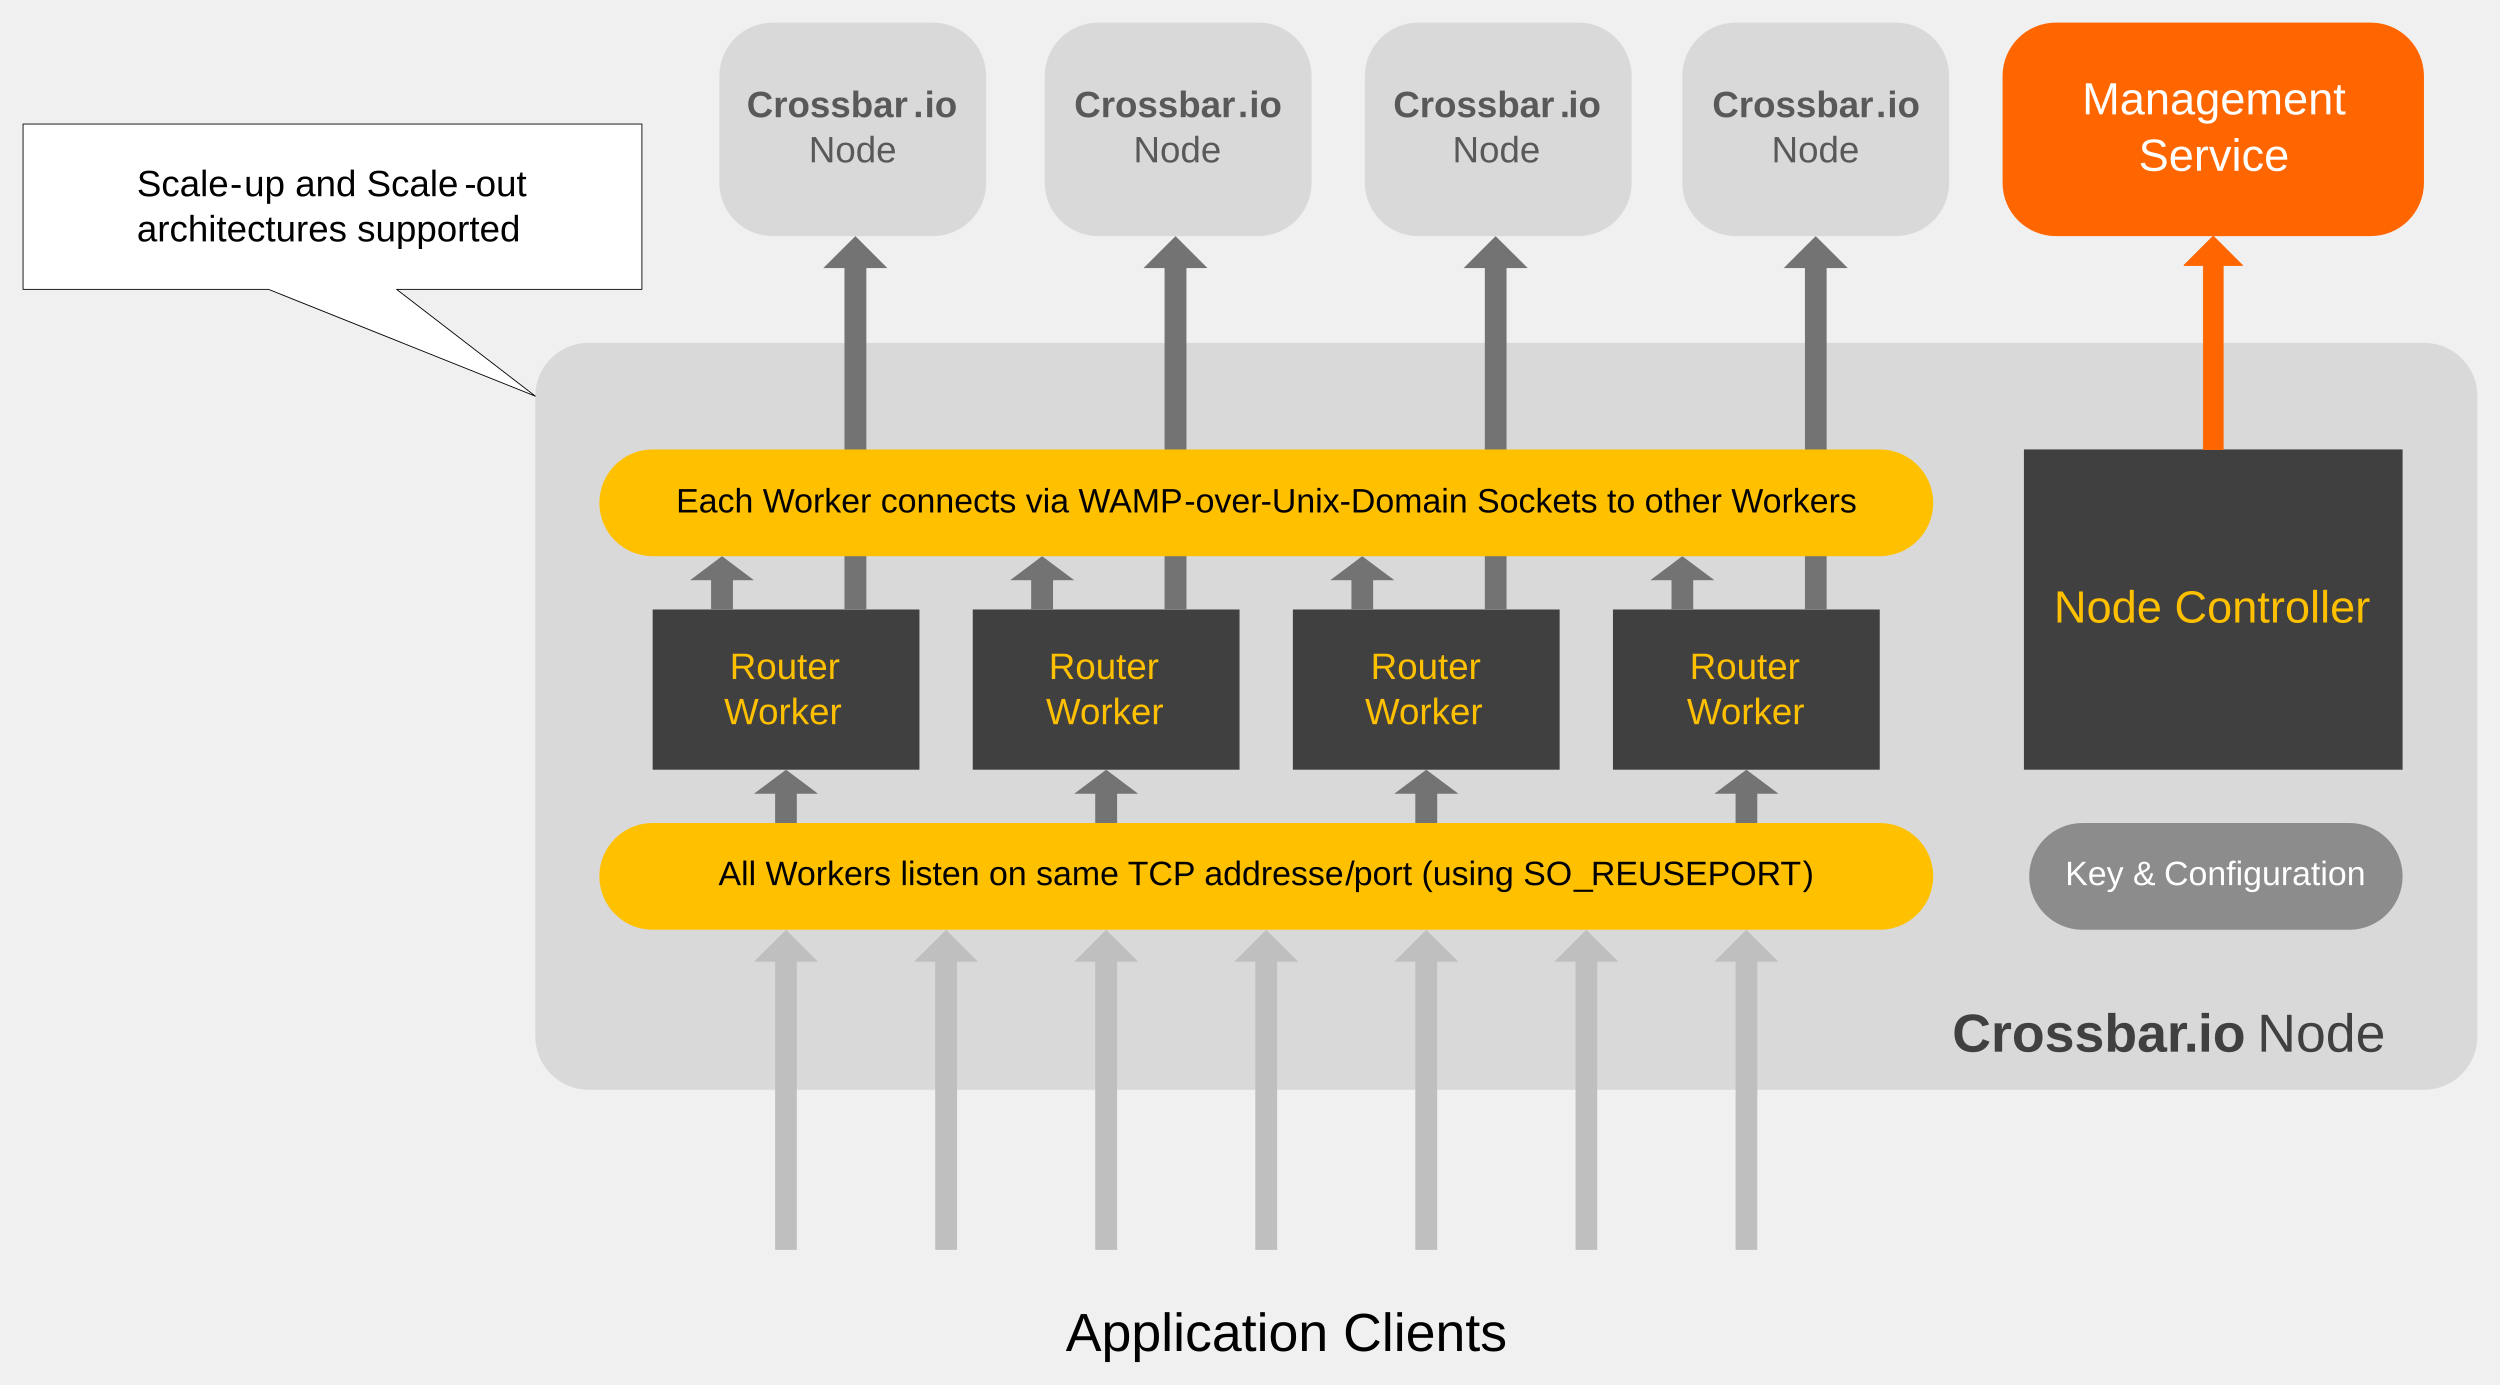
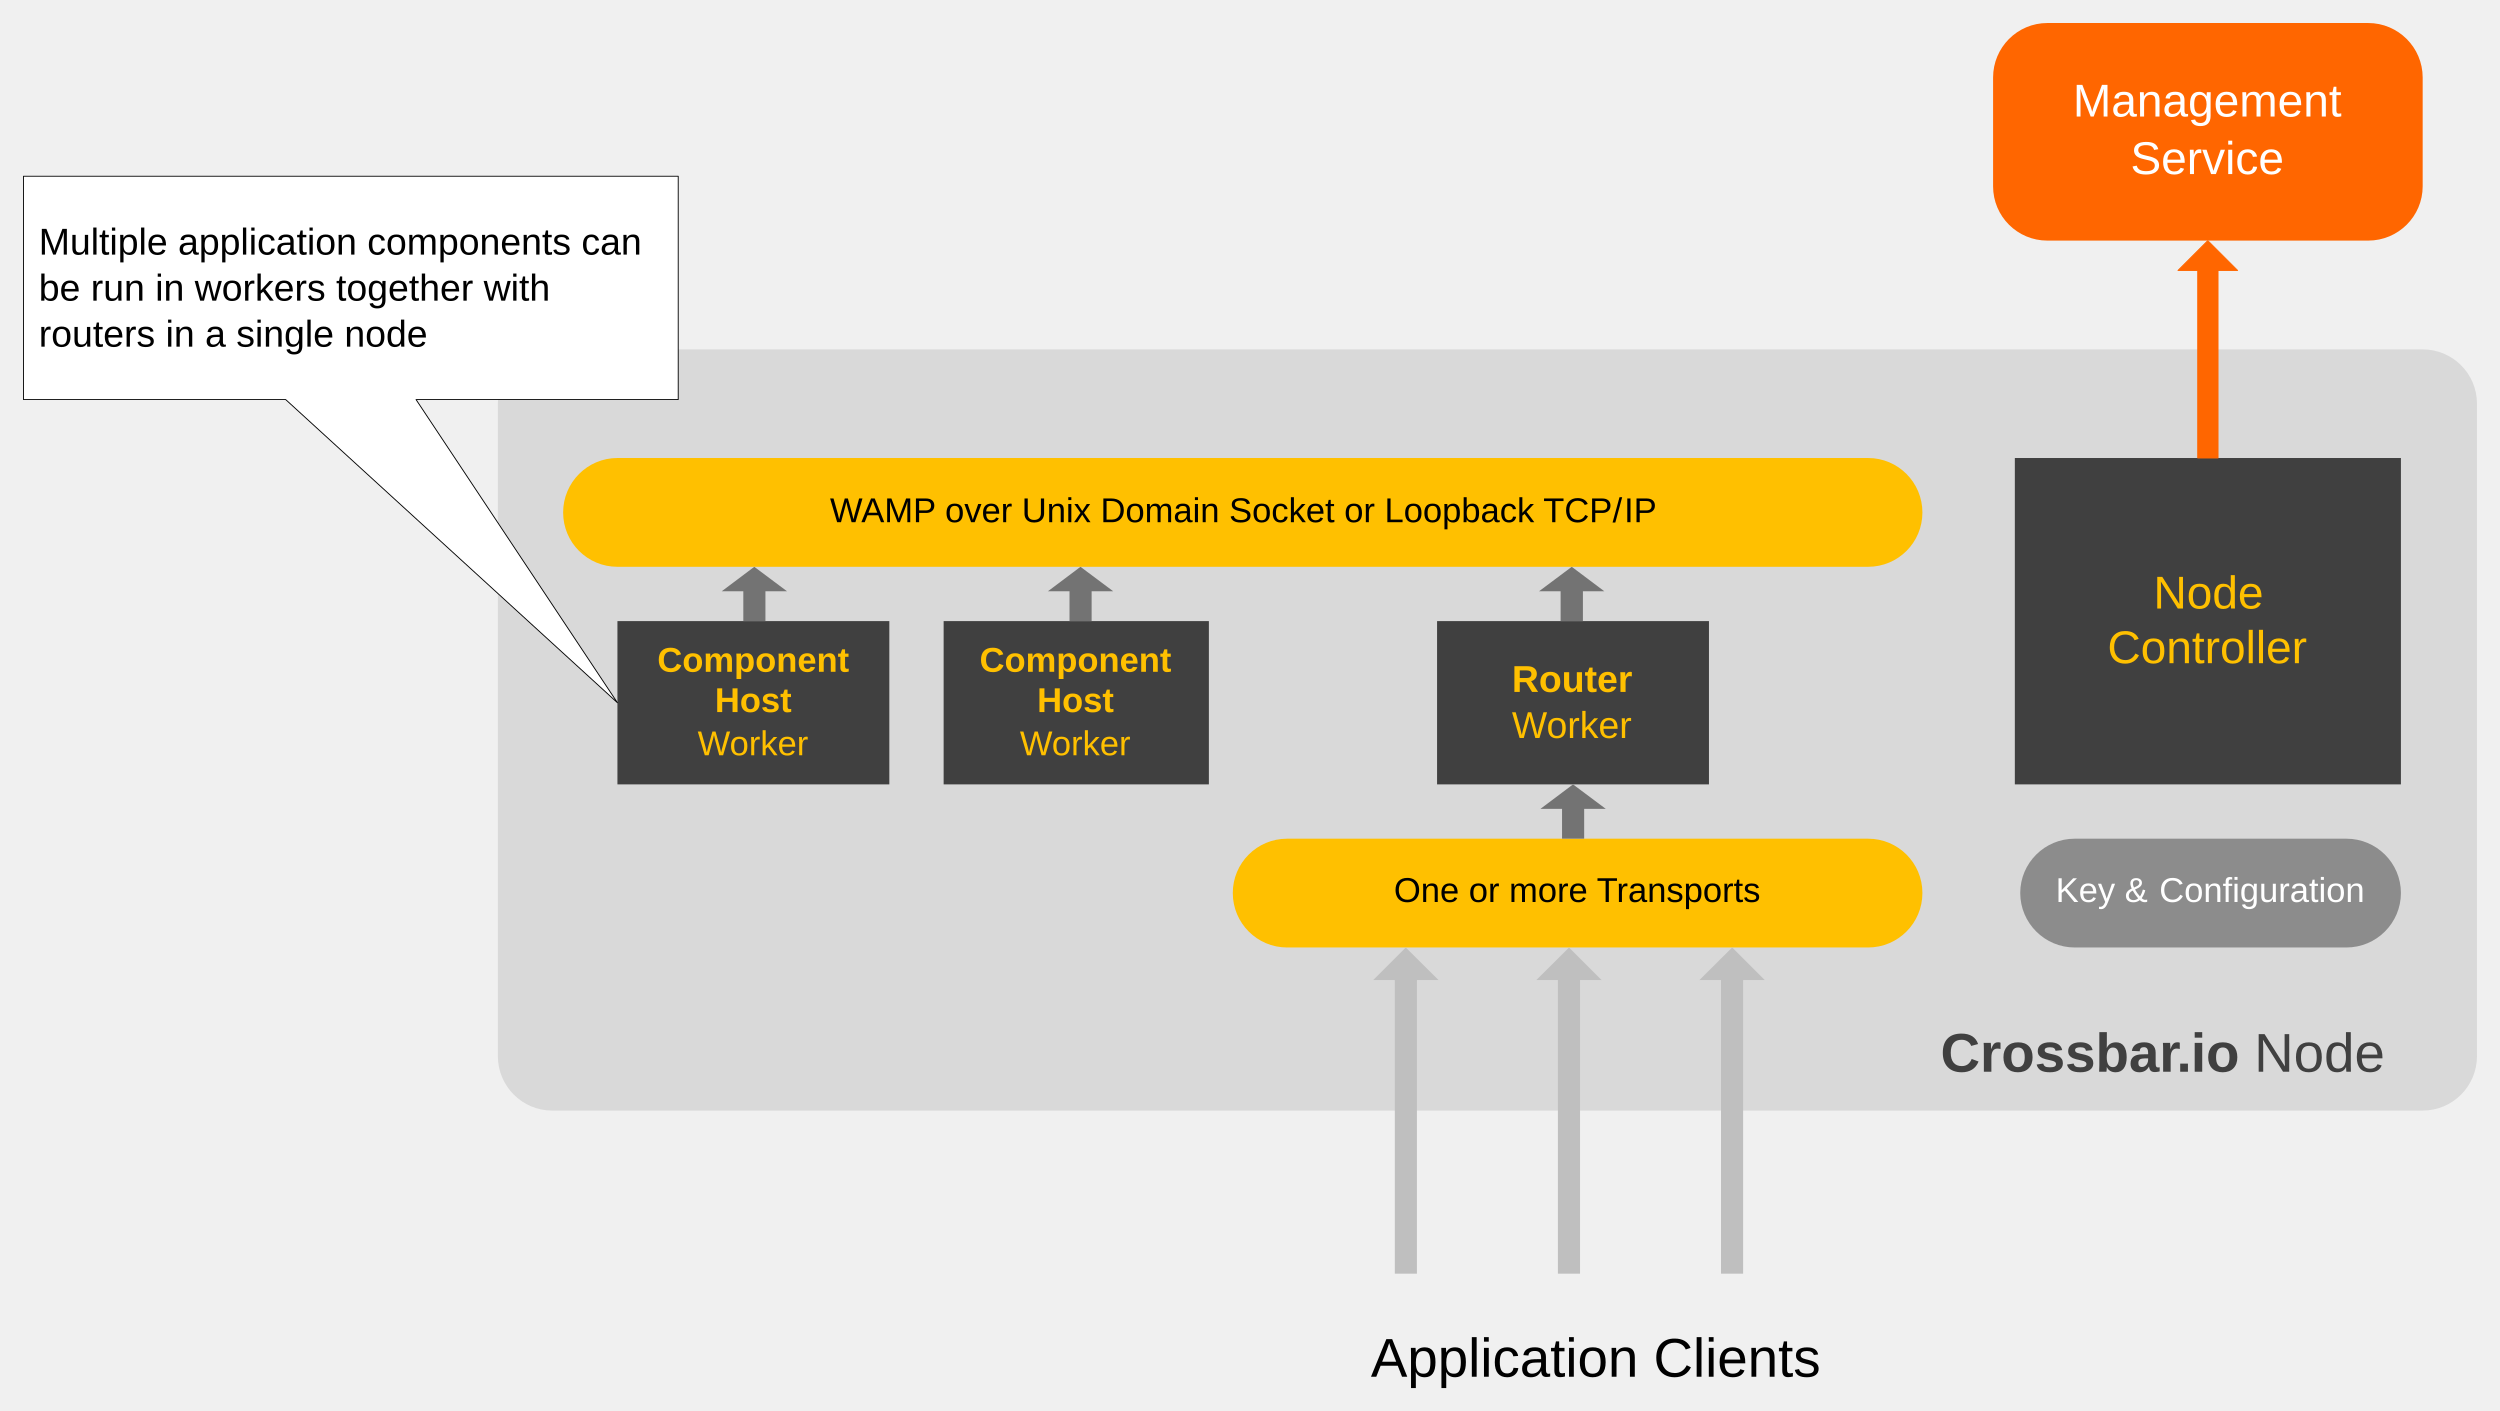
- <svg xmlns="http://www.w3.org/2000/svg" width="1106.846" height="612.845" id="svg3065" version="1.1">
+ <svg xmlns="http://www.w3.org/2000/svg" width="1086.141" height="612.845" id="svg3065" version="1.1">
  <defs id="defs3067" />
-   <g id="layer1" transform="translate(196.2073,-199.5051)">
-     <g id="g3279" transform="translate(-188.1111,207.6301)">
-       <path id="path3281" d="m 1065.078,474.375 c 13.047,0 23.672,-10.625 23.672,-23.672 l 0,0 0,-283.438 c 0,-13.047 -10.625,-23.594 -23.672,-23.594 l 0,0 -812.578,0 c -13.047,0 -23.594,10.547 -23.594,23.594 l 0,0 0,283.438 c 0,13.047 10.547,23.672 23.594,23.672 l 0,0 812.578,0 z" style="fill:#d9d9d9;fill-opacity:1;fill-rule:evenodd;stroke:none" />
-       <path id="path3283" d="m 339.922,332.656 -14.219,10.625 9.375,0 0,12.969 9.609,0 0,-12.969 9.375,0 -14.141,-10.625 z" style="fill:#737373;fill-opacity:1;fill-rule:evenodd;stroke:none" />
-       <path id="path3285" d="m 280.859,261.719 0,70.938 118.125,0 0,-70.938 -118.125,0 z" style="fill:#404040;fill-opacity:1;fill-rule:evenodd;stroke:none" />
-       <text id="text3287" style="font-size:16.25px;font-style:normal;font-weight:normal;text-align:start;text-anchor:start;fill:#ffc000;font-family:Arial" y="292.5" x="315" xml:space="preserve">Router</text>
-       <text id="text3289" style="font-size:16.25px;font-style:normal;font-weight:normal;text-align:start;text-anchor:start;fill:#ffc000;font-family:Arial" y="312.5" x="312.5" xml:space="preserve">Worker</text>
-       <path id="path3291" d="m 1032.031,403.516 c 13.047,0 23.594,-10.625 23.594,-23.672 l 0,0 0,0 c 0,-13.047 -10.547,-23.594 -23.594,-23.594 l 0,0 -118.125,0 c -13.047,0 -23.594,10.547 -23.594,23.594 l 0,0 c 0,13.047 10.547,23.672 23.594,23.672 l 0,0 118.125,0 z" style="fill:#8c8c8c;fill-opacity:1;fill-rule:evenodd;stroke:none" />
-       <text id="text3293" style="font-size:15px;font-style:normal;font-weight:normal;text-align:start;text-anchor:start;fill:#ffffff;font-family:Arial" y="383.75" x="906.25" xml:space="preserve">Key </text>
-       <text id="text3295" style="font-size:15px;font-style:normal;font-weight:normal;text-align:start;text-anchor:start;fill:#ffffff;font-family:Arial" y="383.75" x="936.25" xml:space="preserve">&amp; </text>
-       <text id="text3297" style="font-size:15px;font-style:normal;font-weight:normal;text-align:start;text-anchor:start;fill:#ffffff;font-family:Arial" y="383.75" x="950" xml:space="preserve">Configuration</text>
-       <path id="path3299" d="m 422.578,261.719 0,70.938 118.125,0 0,-70.938 -118.125,0 z" style="fill:#404040;fill-opacity:1;fill-rule:evenodd;stroke:none" />
-       <text id="text3301" style="font-size:16.25px;font-style:normal;font-weight:normal;text-align:start;text-anchor:start;fill:#ffc000;font-family:Arial" y="292.5" x="456.25" xml:space="preserve">Router</text>
-       <text id="text3303" style="font-size:16.25px;font-style:normal;font-weight:normal;text-align:start;text-anchor:start;fill:#ffc000;font-family:Arial" y="312.5" x="455" xml:space="preserve">Worker</text>
-       <path id="path3305" d="m 564.297,261.719 0,70.938 118.125,0 0,-70.938 -118.125,0 z" style="fill:#404040;fill-opacity:1;fill-rule:evenodd;stroke:none" />
-       <text id="text3307" style="font-size:16.25px;font-style:normal;font-weight:normal;text-align:start;text-anchor:start;fill:#ffc000;font-family:Arial" y="292.5" x="598.75" xml:space="preserve">Router</text>
-       <text id="text3309" style="font-size:16.25px;font-style:normal;font-weight:normal;text-align:start;text-anchor:start;fill:#ffc000;font-family:Arial" y="312.5" x="596.25" xml:space="preserve">Worker</text>
-       <path id="path3311" d="m 706.016,261.719 0,70.938 118.125,0 0,-70.938 -118.125,0 z" style="fill:#404040;fill-opacity:1;fill-rule:evenodd;stroke:none" />
-       <text id="text3313" style="font-size:16.25px;font-style:normal;font-weight:normal;text-align:start;text-anchor:start;fill:#ffc000;font-family:Arial" y="292.5" x="740" xml:space="preserve">Router</text>
-       <text id="text3315" style="font-size:16.25px;font-style:normal;font-weight:normal;text-align:start;text-anchor:start;fill:#ffc000;font-family:Arial" y="312.5" x="738.75" xml:space="preserve">Worker</text>
-       <path id="path3317" d="m 824.141,403.516 c 13.047,0 23.672,-10.625 23.672,-23.672 l 0,0 0,0 c 0,-13.047 -10.625,-23.594 -23.672,-23.594 l 0,0 -543.281,0 c -13.047,0 -23.594,10.547 -23.594,23.594 l 0,0 c 0,13.047 10.547,23.672 23.594,23.672 l 0,0 543.281,0 z" style="fill:#ffc000;fill-opacity:1;fill-rule:evenodd;stroke:none" />
-       <text id="text3319" style="font-size:15px;font-style:normal;font-weight:normal;text-align:start;text-anchor:start;fill:#000000;font-family:Arial" y="383.75" x="310" xml:space="preserve">All Workers listen on same TCP addresse</text>
-       <text id="text3321" style="font-size:15px;font-style:normal;font-weight:normal;text-align:start;text-anchor:start;fill:#000000;font-family:Arial" y="383.75" x="587.5" xml:space="preserve">/</text>
-       <text id="text3323" style="font-size:15px;font-style:normal;font-weight:normal;text-align:start;text-anchor:start;fill:#000000;font-family:Arial" y="383.75" x="591.25" xml:space="preserve">port </text>
-       <text id="text3325" style="font-size:15px;font-style:normal;font-weight:normal;text-align:start;text-anchor:start;fill:#000000;font-family:Arial" y="383.75" x="621.25" xml:space="preserve">(</text>
-       <text id="text3327" style="font-size:15px;font-style:normal;font-weight:normal;text-align:start;text-anchor:start;fill:#000000;font-family:Arial" y="383.75" x="626.25" xml:space="preserve">using SO</text>
-       <text id="text3329" style="font-size:15px;font-style:normal;font-weight:normal;text-align:start;text-anchor:start;fill:#000000;font-family:Arial" y="383.75" x="688.75" xml:space="preserve">_</text>
-       <text id="text3331" style="font-size:15px;font-style:normal;font-weight:normal;text-align:start;text-anchor:start;fill:#000000;font-family:Arial" y="383.75" x="696.25" xml:space="preserve">REUSEPORT</text>
-       <text id="text3333" style="font-size:15px;font-style:normal;font-weight:normal;text-align:start;text-anchor:start;fill:#000000;font-family:Arial" y="383.75" x="790" xml:space="preserve">)</text>
-       <path id="path3335" d="m 887.969,190.859 0,141.797 167.656,0 0,-141.797 -167.656,0 z" style="fill:#404040;fill-opacity:1;fill-rule:evenodd;stroke:none" />
-       <text id="text3337" style="font-size:20px;font-style:normal;font-weight:normal;text-align:start;text-anchor:start;fill:#ffc000;font-family:Arial" y="267.5" x="901.25" xml:space="preserve">Node Controller</text>
-       <path id="path3339" d="m 339.922,403.516 -14.219,14.141 9.375,0 0,127.578 9.609,0 0,-127.578 9.375,0 -14.141,-14.141 z" style="fill:#bfbfbf;fill-opacity:1;fill-rule:evenodd;stroke:none" />
-       <path id="path3341" d="m 410.781,403.516 -14.219,14.141 9.375,0 0,127.578 9.688,0 0,-127.578 9.297,0 -14.141,-14.141 z" style="fill:#bfbfbf;fill-opacity:1;fill-rule:evenodd;stroke:none" />
-       <path id="path3343" d="m 765.078,403.516 -14.141,14.141 9.375,0 0,127.578 9.609,0 0,-127.578 9.375,0 -14.219,-14.141 z" style="fill:#bfbfbf;fill-opacity:1;fill-rule:evenodd;stroke:none" />
-       <path id="path3345" d="m 694.219,403.516 -14.141,14.141 9.375,0 0,127.578 9.609,0 0,-127.578 9.375,0 -14.219,-14.141 z" style="fill:#bfbfbf;fill-opacity:1;fill-rule:evenodd;stroke:none" />
-       <path id="path3347" d="M 481.641,403.516 467.5,417.656 l 9.297,0 0,127.578 9.688,0 0,-127.578 9.297,0 -14.141,-14.141 z" style="fill:#bfbfbf;fill-opacity:1;fill-rule:evenodd;stroke:none" />
-       <path id="path3349" d="m 552.5,403.516 -14.141,14.141 9.297,0 0,127.578 9.688,0 0,-127.578 9.297,0 L 552.5,403.516 z" style="fill:#bfbfbf;fill-opacity:1;fill-rule:evenodd;stroke:none" />
-       <path id="path3351" d="m 623.359,403.516 -14.141,14.141 9.297,0 0,127.578 9.688,0 0,-127.578 9.375,0 -14.219,-14.141 z" style="fill:#bfbfbf;fill-opacity:1;fill-rule:evenodd;stroke:none" />
-       <path id="path3353" d="m 1041.484,96.406 c 13.047,0 23.594,-10.547 23.594,-23.594 l 0,0 0,-47.266 C 1065.078,12.5 1054.531,1.875 1041.484,1.875 l 0,0 -139.375,0 c -13.047,0 -23.594,10.625 -23.594,23.672 l 0,0 0,47.266 c 0,13.047 10.547,23.594 23.594,23.594 l 139.375,0 z" style="fill:#ff6600;fill-opacity:1;fill-rule:evenodd;stroke:none" />
-       <text id="text3355" style="font-size:20px;font-style:normal;font-weight:normal;text-align:start;text-anchor:start;fill:#ffffff;font-family:Arial" y="42.5" x="913.75" xml:space="preserve">Management</text>
-       <text id="text3357" style="font-size:20px;font-style:normal;font-weight:normal;text-align:start;text-anchor:start;fill:#ffffff;font-family:Arial" y="67.5" x="938.75" xml:space="preserve">Service</text>
-       <text id="text3359" style="font-size:23.75px;font-style:normal;font-weight:bold;text-align:start;text-anchor:start;fill:#404040;font-family:Arial" y="457.5" x="856.25" xml:space="preserve">Crossbar</text>
-       <text id="text3361" style="font-size:23.75px;font-style:normal;font-weight:bold;text-align:start;text-anchor:start;fill:#404040;font-family:Arial" y="457.5" x="958.75" xml:space="preserve">.</text>
-       <text id="text3363" style="font-size:23.75px;font-style:normal;font-weight:bold;text-align:start;text-anchor:start;fill:#404040;font-family:Arial" y="457.5" x="965" xml:space="preserve">io </text>
-       <text id="text3365" style="font-size:23.75px;font-style:normal;font-weight:normal;text-align:start;text-anchor:start;fill:#404040;font-family:Arial" y="457.5" x="991.25" xml:space="preserve">Node</text>
-       <path id="path3367" d="m 404.844,96.406 c 13.047,0 23.672,-10.547 23.672,-23.594 l 0,0 0,-47.266 C 428.516,12.5 417.891,1.875 404.844,1.875 l 0,0 -70.859,0 c -13.047,0 -23.594,10.625 -23.594,23.672 l 0,0 0,47.266 c 0,13.047 10.547,23.594 23.594,23.594 l 70.859,0 z" style="fill:#d9d9d9;fill-opacity:1;fill-rule:evenodd;stroke:none" />
-       <text id="text3369" style="font-size:16.25px;font-style:normal;font-weight:bold;text-align:start;text-anchor:start;fill:#595959;font-family:Arial" y="43.75" x="322.5" xml:space="preserve">Crossbar</text>
-       <text id="text3371" style="font-size:16.25px;font-style:normal;font-weight:bold;text-align:start;text-anchor:start;fill:#595959;font-family:Arial" y="43.75" x="396.25" xml:space="preserve">.</text>
-       <text id="text3373" style="font-size:16.25px;font-style:normal;font-weight:bold;text-align:start;text-anchor:start;fill:#595959;font-family:Arial" y="43.75" x="401.25" xml:space="preserve">io</text>
-       <text id="text3375" style="font-size:16.25px;font-style:normal;font-weight:normal;text-align:start;text-anchor:start;fill:#595959;font-family:Arial" y="63.75" x="350" xml:space="preserve">Node</text>
-       <path id="path3377" d="m 971.797,96.406 -12.969,12.969 8.594,0 0,81.484 8.75,0 0,-81.484 8.594,0 -12.969,-12.969 z" style="fill:#ff6600;fill-opacity:1;fill-rule:evenodd;stroke:none" />
-       <path id="path3379" d="m 971.797,96.406 -12.969,12.969 8.594,0 0,81.484 8.75,0 0,-81.484 8.594,0 -12.969,-12.969 z" style="fill:none;stroke:#ff6600;stroke-width:0.391px;stroke-linecap:round;stroke-linejoin:round;stroke-opacity:1;stroke-dasharray:none" />
-       <path id="path3381" d="m 548.984,96.406 c 13.047,0 23.594,-10.547 23.594,-23.594 l 0,0 0,-47.266 C 572.578,12.5 562.031,1.875 548.984,1.875 l 0,0 -70.859,0 c -13.047,0 -23.672,10.625 -23.672,23.672 l 0,0 0,47.266 c 0,13.047 10.625,23.594 23.672,23.594 l 70.859,0 z" style="fill:#d9d9d9;fill-opacity:1;fill-rule:evenodd;stroke:none" />
-       <text id="text3383" style="font-size:16.25px;font-style:normal;font-weight:bold;text-align:start;text-anchor:start;fill:#595959;font-family:Arial" y="43.75" x="467.5" xml:space="preserve">Crossbar</text>
-       <text id="text3385" style="font-size:16.25px;font-style:normal;font-weight:bold;text-align:start;text-anchor:start;fill:#595959;font-family:Arial" y="43.75" x="540" xml:space="preserve">.</text>
-       <text id="text3387" style="font-size:16.25px;font-style:normal;font-weight:bold;text-align:start;text-anchor:start;fill:#595959;font-family:Arial" y="43.75" x="545" xml:space="preserve">io</text>
-       <text id="text3389" style="font-size:16.25px;font-style:normal;font-weight:normal;text-align:start;text-anchor:start;fill:#595959;font-family:Arial" y="63.75" x="493.75" xml:space="preserve">Node</text>
-       <path id="path3391" d="m 690.703,96.406 c 13.047,0 23.594,-10.547 23.594,-23.594 l 0,0 0,-47.266 C 714.297,12.5 703.75,1.875 690.703,1.875 l 0,0 -70.859,0 c -13.047,0 -23.672,10.625 -23.672,23.672 l 0,0 0,47.266 c 0,13.047 10.625,23.594 23.672,23.594 l 70.859,0 z" style="fill:#d9d9d9;fill-opacity:1;fill-rule:evenodd;stroke:none" />
-       <text id="text3393" style="font-size:16.25px;font-style:normal;font-weight:bold;text-align:start;text-anchor:start;fill:#595959;font-family:Arial" y="43.75" x="608.75" xml:space="preserve">Crossbar</text>
-       <text id="text3395" style="font-size:16.25px;font-style:normal;font-weight:bold;text-align:start;text-anchor:start;fill:#595959;font-family:Arial" y="43.75" x="682.5" xml:space="preserve">.</text>
-       <text id="text3397" style="font-size:16.25px;font-style:normal;font-weight:bold;text-align:start;text-anchor:start;fill:#595959;font-family:Arial" y="43.75" x="686.25" xml:space="preserve">io</text>
-       <text id="text3399" style="font-size:16.25px;font-style:normal;font-weight:normal;text-align:start;text-anchor:start;fill:#595959;font-family:Arial" y="63.75" x="635" xml:space="preserve">Node</text>
-       <path id="path3401" d="m 311.562,238.125 -14.141,10.625 9.297,0 0,12.969 9.688,0 0,-12.969 9.297,0 -14.141,-10.625 z" style="fill:#737373;fill-opacity:1;fill-rule:evenodd;stroke:none" />
-       <path id="path3403" d="m 370.625,96.406 -14.219,14.141 9.375,0 0,151.172 9.688,0 0,-151.172 9.297,0 L 370.625,96.406 z" style="fill:#737373;fill-opacity:1;fill-rule:evenodd;stroke:none" />
-       <path id="path3405" d="m 481.641,332.656 -14.141,10.625 9.297,0 0,12.969 9.688,0 0,-12.969 9.297,0 -14.141,-10.625 z" style="fill:#737373;fill-opacity:1;fill-rule:evenodd;stroke:none" />
-       <path id="path3407" d="m 453.281,238.125 -14.141,10.625 9.297,0 0,12.969 9.688,0 0,-12.969 9.375,0 -14.219,-10.625 z" style="fill:#737373;fill-opacity:1;fill-rule:evenodd;stroke:none" />
-       <path id="path3409" d="m 512.344,96.406 -14.141,14.141 9.297,0 0,151.172 9.688,0 0,-151.172 9.297,0 -14.141,-14.141 z" style="fill:#737373;fill-opacity:1;fill-rule:evenodd;stroke:none" />
-       <path id="path3411" d="m 623.359,332.656 -14.141,10.625 9.297,0 0,12.969 9.688,0 0,-12.969 9.375,0 -14.219,-10.625 z" style="fill:#737373;fill-opacity:1;fill-rule:evenodd;stroke:none" />
-       <path id="path3413" d="m 595,238.125 -14.141,10.625 9.375,0 0,12.969 9.609,0 0,-12.969 9.375,0 L 595,238.125 z" style="fill:#737373;fill-opacity:1;fill-rule:evenodd;stroke:none" />
-       <path id="path3415" d="m 654.062,96.406 -14.141,14.141 9.375,0 0,151.172 9.609,0 0,-151.172 9.375,0 -14.219,-14.141 z" style="fill:#737373;fill-opacity:1;fill-rule:evenodd;stroke:none" />
-       <path id="path3417" d="m 765.078,332.656 -14.141,10.625 9.375,0 0,12.969 9.609,0 0,-12.969 9.375,0 -14.219,-10.625 z" style="fill:#737373;fill-opacity:1;fill-rule:evenodd;stroke:none" />
-       <path id="path3419" d="m 736.719,238.125 -14.141,10.625 9.375,0 0,12.969 9.609,0 0,-12.969 9.375,0 -14.219,-10.625 z" style="fill:#737373;fill-opacity:1;fill-rule:evenodd;stroke:none" />
-       <path id="path3421" d="m 795.781,96.406 -14.141,14.141 9.375,0 0,151.172 9.609,0 0,-151.172 9.375,0 -14.219,-14.141 z" style="fill:#737373;fill-opacity:1;fill-rule:evenodd;stroke:none" />
-       <path id="path3423" d="m 824.141,238.125 c 13.047,0 23.672,-10.547 23.672,-23.594 l 0,0 0,0 c 0,-13.047 -10.625,-23.672 -23.672,-23.672 l 0,0 -543.281,0 c -13.047,0 -23.594,10.625 -23.594,23.672 l 0,0 c 0,13.047 10.547,23.594 23.594,23.594 l 0,0 543.281,0 z" style="fill:#ffc000;fill-opacity:1;fill-rule:evenodd;stroke:none" />
-       <text id="text3425" style="font-size:15px;font-style:normal;font-weight:normal;text-align:start;text-anchor:start;fill:#000000;font-family:Arial" y="218.75" x="291.25" xml:space="preserve">Each Worker connects via WAMP</text>
-       <text id="text3427" style="font-size:15px;font-style:normal;font-weight:normal;text-align:start;text-anchor:start;fill:#000000;font-family:Arial" y="218.75" x="516.25" xml:space="preserve">-</text>
-       <text id="text3429" style="font-size:15px;font-style:normal;font-weight:normal;text-align:start;text-anchor:start;fill:#000000;font-family:Arial" y="218.75" x="521.25" xml:space="preserve">over</text>
-       <text id="text3431" style="font-size:15px;font-style:normal;font-weight:normal;text-align:start;text-anchor:start;fill:#000000;font-family:Arial" y="218.75" x="550" xml:space="preserve">-</text>
-       <text id="text3433" style="font-size:15px;font-style:normal;font-weight:normal;text-align:start;text-anchor:start;fill:#000000;font-family:Arial" y="218.75" x="555" xml:space="preserve">Unix</text>
-       <text id="text3435" style="font-size:15px;font-style:normal;font-weight:normal;text-align:start;text-anchor:start;fill:#000000;font-family:Arial" y="218.75" x="585" xml:space="preserve">-</text>
-       <text id="text3437" style="font-size:15px;font-style:normal;font-weight:normal;text-align:start;text-anchor:start;fill:#000000;font-family:Arial" y="218.75" x="590" xml:space="preserve">Domain Sockets to other Workers</text>
-       <path id="path3439" d="m 831.25,96.406 c 13.047,0 23.594,-10.547 23.594,-23.594 l 0,0 0,-47.266 C 854.844,12.5 844.297,1.875 831.25,1.875 l 0,0 -70.859,0 c -13.047,0 -23.672,10.625 -23.672,23.672 l 0,0 0,47.266 c 0,13.047 10.625,23.594 23.672,23.594 l 0,0 70.859,0 z" style="fill:#d9d9d9;fill-opacity:1;fill-rule:evenodd;stroke:none" />
-       <text id="text3441" style="font-size:16.25px;font-style:normal;font-weight:bold;text-align:start;text-anchor:start;fill:#595959;font-family:Arial" y="43.75" x="750" xml:space="preserve">Crossbar</text>
-       <text id="text3443" style="font-size:16.25px;font-style:normal;font-weight:bold;text-align:start;text-anchor:start;fill:#595959;font-family:Arial" y="43.75" x="822.5" xml:space="preserve">.</text>
-       <text id="text3445" style="font-size:16.25px;font-style:normal;font-weight:bold;text-align:start;text-anchor:start;fill:#595959;font-family:Arial" y="43.75" x="827.5" xml:space="preserve">io</text>
-       <text id="text3447" style="font-size:16.25px;font-style:normal;font-weight:normal;text-align:start;text-anchor:start;fill:#595959;font-family:Arial" y="63.75" x="776.25" xml:space="preserve">Node</text>
-       <text id="text3449" style="font-size:23.75px;font-style:normal;font-weight:normal;text-align:start;text-anchor:start;fill:#000000;font-family:Arial" y="590" x="463.75" xml:space="preserve">Application Clients</text>
-       <path id="path3451" d="m 2.109,74.219 0,-27.422 273.984,0 0,73.203 L 167.5,120 228.906,167.266 110.781,120 2.109,120 l 0,-45.781 z" style="fill:#ffffff;fill-opacity:1;fill-rule:evenodd;stroke:none" />
-       <path id="path3453" d="m 2.109,74.219 0,-27.422 273.984,0 0,73.203 L 167.5,120 228.906,167.266 110.781,120 2.109,120 l 0,-45.781 z" style="fill:none;stroke:#000000;stroke-width:0.391px;stroke-linecap:round;stroke-linejoin:round;stroke-opacity:1;stroke-dasharray:none" />
-       <text id="text3455" style="font-size:16.25px;font-style:normal;font-weight:normal;text-align:start;text-anchor:start;fill:#000000;font-family:Arial" y="78.75" x="52.5" xml:space="preserve">Scale</text>
-       <text id="text3457" style="font-size:16.25px;font-style:normal;font-weight:normal;text-align:start;text-anchor:start;fill:#000000;font-family:Arial" y="78.75" x="93.75" xml:space="preserve">-</text>
-       <text id="text3459" style="font-size:16.25px;font-style:normal;font-weight:normal;text-align:start;text-anchor:start;fill:#000000;font-family:Arial" y="78.75" x="100" xml:space="preserve">up and Scale</text>
-       <text id="text3461" style="font-size:16.25px;font-style:normal;font-weight:normal;text-align:start;text-anchor:start;fill:#000000;font-family:Arial" y="78.75" x="197.5" xml:space="preserve">-</text>
-       <text id="text3463" style="font-size:16.25px;font-style:normal;font-weight:normal;text-align:start;text-anchor:start;fill:#000000;font-family:Arial" y="78.75" x="202.5" xml:space="preserve">out </text>
-       <text id="text3465" style="font-size:16.25px;font-style:normal;font-weight:normal;text-align:start;text-anchor:start;fill:#000000;font-family:Arial" y="98.75" x="52.5" xml:space="preserve">architectures supported</text>
+   <g id="layer1" transform="translate(127.8536,-447.356)">
+     <g id="g3080" transform="translate(-119.7592,455.481)">
+       <path id="path3082" d="m 1044.453,474.375 c 13.047,0 23.594,-10.625 23.594,-23.672 l 0,0 0,-283.438 c 0,-13.047 -10.547,-23.594 -23.594,-23.594 l 0,0 -812.656,0 c -13.047,0 -23.594,10.547 -23.594,23.594 l 0,283.438 c 0,13.047 10.547,23.672 23.594,23.672 l 0,0 812.656,0 z" style="fill:#d9d9d9;fill-opacity:1;fill-rule:evenodd;stroke:none" />
+       <path id="path3084" d="m 260.156,261.719 0,70.938 118.125,0 0,-70.938 -118.125,0 z" style="fill:#404040;fill-opacity:1;fill-rule:evenodd;stroke:none" />
+       <text id="text3086" style="font-size:15px;font-style:normal;font-weight:bold;text-align:start;text-anchor:start;fill:#ffc000;font-family:Arial" y="283.75" x="277.5" xml:space="preserve">Component</text>
+       <text id="text3088" style="font-size:15px;font-style:normal;font-weight:bold;text-align:start;text-anchor:start;fill:#ffc000;font-family:Arial" y="301.25" x="302.5" xml:space="preserve">Host</text>
+       <text id="text3090" style="font-size:15px;font-style:normal;font-weight:normal;text-align:start;text-anchor:start;fill:#ffc000;font-family:Arial" y="320" x="295" xml:space="preserve">Worker</text>
+       <path id="path3092" d="m 1011.328,403.516 c 13.047,0 23.672,-10.625 23.672,-23.672 l 0,0 0,0 C 1035,366.797 1024.375,356.25 1011.328,356.25 l 0,0 -118.047,0 c -13.047,0 -23.672,10.547 -23.672,23.594 l 0,0 c 0,13.047 10.625,23.672 23.672,23.672 l 0,0 118.047,0 z" style="fill:#8c8c8c;fill-opacity:1;fill-rule:evenodd;stroke:none" />
+       <text id="text3094" style="font-size:15px;font-style:normal;font-weight:normal;text-align:start;text-anchor:start;fill:#ffffff;font-family:Arial" y="383.75" x="885" xml:space="preserve">Key </text>
+       <text id="text3096" style="font-size:15px;font-style:normal;font-weight:normal;text-align:start;text-anchor:start;fill:#ffffff;font-family:Arial" y="383.75" x="915" xml:space="preserve">&amp; </text>
+       <text id="text3098" style="font-size:15px;font-style:normal;font-weight:normal;text-align:start;text-anchor:start;fill:#ffffff;font-family:Arial" y="383.75" x="930" xml:space="preserve">Configuration</text>
+       <path id="path3100" d="m 401.875,261.719 0,70.938 115.234,0 0,-70.938 -115.234,0 z" style="fill:#404040;fill-opacity:1;fill-rule:evenodd;stroke:none" />
+       <text id="text3102" style="font-size:15px;font-style:normal;font-weight:bold;text-align:start;text-anchor:start;fill:#ffc000;font-family:Arial" y="283.75" x="417.5" xml:space="preserve">Component</text>
+       <text id="text3104" style="font-size:15px;font-style:normal;font-weight:bold;text-align:start;text-anchor:start;fill:#ffc000;font-family:Arial" y="301.25" x="442.5" xml:space="preserve">Host</text>
+       <text id="text3106" style="font-size:15px;font-style:normal;font-weight:normal;text-align:start;text-anchor:start;fill:#ffc000;font-family:Arial" y="320" x="435" xml:space="preserve">Worker</text>
+       <path id="path3108" d="m 616.25,261.719 0,70.938 118.125,0 0,-70.938 -118.125,0 z" style="fill:#404040;fill-opacity:1;fill-rule:evenodd;stroke:none" />
+       <text id="text3110" style="font-size:16.25px;font-style:normal;font-weight:bold;text-align:start;text-anchor:start;fill:#ffc000;font-family:Arial" y="292.5" x="648.75" xml:space="preserve">Router</text>
+       <text id="text3112" style="font-size:16.25px;font-style:normal;font-weight:normal;text-align:start;text-anchor:start;fill:#ffc000;font-family:Arial" y="312.5" x="648.75" xml:space="preserve">Worker</text>
+       <path id="path3114" d="m 803.516,403.516 c 13.047,0 23.594,-10.625 23.594,-23.672 l 0,0 0,0 c 0,-13.047 -10.547,-23.594 -23.594,-23.594 l -252.422,0 C 538.047,356.25 527.5,366.797 527.5,379.844 l 0,0 c 0,13.047 10.547,23.672 23.594,23.672 l 252.422,0 z" style="fill:#ffc000;fill-opacity:1;fill-rule:evenodd;stroke:none" />
+       <text id="text3116" style="font-size:15px;font-style:normal;font-weight:normal;text-align:start;text-anchor:start;fill:#000000;font-family:Arial" y="383.75" x="597.5" xml:space="preserve">One or more Transports</text>
+       <path id="path3118" d="m 867.266,190.859 0,141.797 167.734,0 0,-141.797 -167.734,0 z" style="fill:#404040;fill-opacity:1;fill-rule:evenodd;stroke:none" />
+       <text id="text3120" style="font-size:20px;font-style:normal;font-weight:normal;text-align:start;text-anchor:start;fill:#ffc000;font-family:Arial" y="256.25" x="927.5" xml:space="preserve">Node</text>
+       <text id="text3122" style="font-size:20px;font-style:normal;font-weight:normal;text-align:start;text-anchor:start;fill:#ffc000;font-family:Arial" y="280" x="907.5" xml:space="preserve">Controller</text>
+       <path id="path3124" d="m 744.453,403.516 -14.219,14.141 9.375,0 0,127.578 9.609,0 0,-127.578 9.375,0 -14.141,-14.141 z" style="fill:#bfbfbf;fill-opacity:1;fill-rule:evenodd;stroke:none" />
+       <path id="path3126" d="m 673.594,403.516 -14.219,14.141 9.375,0 0,127.578 9.609,0 0,-127.578 9.375,0 -14.141,-14.141 z" style="fill:#bfbfbf;fill-opacity:1;fill-rule:evenodd;stroke:none" />
+       <path id="path3128" d="m 602.656,403.516 -14.141,14.141 9.375,0 0,127.578 9.609,0 0,-127.578 9.375,0 -14.219,-14.141 z" style="fill:#bfbfbf;fill-opacity:1;fill-rule:evenodd;stroke:none" />
+       <path id="path3130" d="m 1020.781,96.406 c 13.047,0 23.672,-10.547 23.672,-23.594 l 0,0 0,-47.266 C 1044.453,12.5 1033.828,1.875 1020.781,1.875 l 0,0 -139.375,0 c -13.047,0 -23.594,10.625 -23.594,23.672 l 0,0 0,47.266 c 0,13.047 10.547,23.594 23.594,23.594 l 0,0 139.375,0 z" style="fill:#ff6600;fill-opacity:1;fill-rule:evenodd;stroke:none" />
+       <text id="text3132" style="font-size:20px;font-style:normal;font-weight:normal;text-align:start;text-anchor:start;fill:#ffffff;font-family:Arial" y="42.5" x="892.5" xml:space="preserve">Management</text>
+       <text id="text3134" style="font-size:20px;font-style:normal;font-weight:normal;text-align:start;text-anchor:start;fill:#ffffff;font-family:Arial" y="67.5" x="917.5" xml:space="preserve">Service</text>
+       <text id="text3136" style="font-size:23.75px;font-style:normal;font-weight:bold;text-align:start;text-anchor:start;fill:#404040;font-family:Arial" y="457.5" x="835" xml:space="preserve">Crossbar</text>
+       <text id="text3138" style="font-size:23.75px;font-style:normal;font-weight:bold;text-align:start;text-anchor:start;fill:#404040;font-family:Arial" y="457.5" x="937.5" xml:space="preserve">.</text>
+       <text id="text3140" style="font-size:23.75px;font-style:normal;font-weight:bold;text-align:start;text-anchor:start;fill:#404040;font-family:Arial" y="457.5" x="943.75" xml:space="preserve">io </text>
+       <text id="text3142" style="font-size:23.75px;font-style:normal;font-weight:normal;text-align:start;text-anchor:start;fill:#404040;font-family:Arial" y="457.5" x="971.25" xml:space="preserve">Node</text>
+       <path id="path3144" d="M 951.094,96.406 938.125,109.375 l 8.594,0 0,81.484 8.828,0 0,-81.484 8.516,0 -12.969,-12.969 z" style="fill:#ff6600;fill-opacity:1;fill-rule:evenodd;stroke:none" />
+       <path id="path3146" d="M 951.094,96.406 938.125,109.375 l 8.594,0 0,81.484 8.828,0 0,-81.484 8.516,0 -12.969,-12.969 z" style="fill:none;stroke:#ff6600;stroke-width:0.391px;stroke-linecap:round;stroke-linejoin:round;stroke-opacity:1;stroke-dasharray:none" />
+       <path id="path3148" d="m 319.609,238.125 -14.141,10.625 9.375,0 0,12.969 9.609,0 0,-12.969 9.375,0 -14.219,-10.625 z" style="fill:#737373;fill-opacity:1;fill-rule:evenodd;stroke:none" />
+       <path id="path3150" d="m 461.328,238.125 -14.141,10.625 9.375,0 0,12.969 9.609,0 0,-12.969 9.375,0 -14.219,-10.625 z" style="fill:#737373;fill-opacity:1;fill-rule:evenodd;stroke:none" />
+       <path id="path3152" d="m 675.312,332.656 -14.141,10.625 9.375,0 0,12.969 9.609,0 0,-12.969 9.375,0 -14.219,-10.625 z" style="fill:#737373;fill-opacity:1;fill-rule:evenodd;stroke:none" />
+       <path id="path3154" d="m 674.766,238.125 -14.219,10.625 9.375,0 0,12.969 9.688,0 0,-12.969 9.297,0 -14.141,-10.625 z" style="fill:#737373;fill-opacity:1;fill-rule:evenodd;stroke:none" />
+       <path id="path3156" d="m 803.516,238.125 c 13.047,0 23.594,-10.547 23.594,-23.594 l 0,0 0,0 c 0,-13.047 -10.547,-23.672 -23.594,-23.672 l -543.359,0 c -13.047,0 -23.594,10.625 -23.594,23.672 l 0,0 c 0,13.047 10.547,23.594 23.594,23.594 l 0,0 543.359,0 z" style="fill:#ffc000;fill-opacity:1;fill-rule:evenodd;stroke:none" />
+       <text id="text3158" style="font-size:15px;font-style:normal;font-weight:normal;text-align:start;text-anchor:start;fill:#000000;font-family:Arial" y="218.75" x="352.5" xml:space="preserve">WAMP over Unix Domain Socket or Loopback TCP</text>
+       <text id="text3160" style="font-size:15px;font-style:normal;font-weight:normal;text-align:start;text-anchor:start;fill:#000000;font-family:Arial" y="218.75" x="692.5" xml:space="preserve">/</text>
+       <text id="text3162" style="font-size:15px;font-style:normal;font-weight:normal;text-align:start;text-anchor:start;fill:#000000;font-family:Arial" y="218.75" x="697.5" xml:space="preserve">IP</text>
+       <text id="text3164" style="font-size:23.75px;font-style:normal;font-weight:normal;text-align:start;text-anchor:start;fill:#000000;font-family:Arial" y="590" x="587.5" xml:space="preserve">Application Clients</text>
+       <path id="path3166" d="m 2.109,104.844 0,-36.406 284.453,0 0,97.031 -113.906,0 87.5,131.719 -144.141,-131.719 -113.906,0 0,-60.625 z" style="fill:#ffffff;fill-opacity:1;fill-rule:evenodd;stroke:none" />
+       <path id="path3168" d="m 2.109,104.844 0,-36.406 284.453,0 0,97.031 -113.906,0 87.5,131.719 -144.141,-131.719 -113.906,0 0,-60.625 z" style="fill:none;stroke:#000000;stroke-width:0.391px;stroke-linecap:round;stroke-linejoin:round;stroke-opacity:1;stroke-dasharray:none" />
+       <text id="text3170" style="font-size:16.25px;font-style:normal;font-weight:normal;text-align:start;text-anchor:start;fill:#000000;font-family:Arial" y="102.5" x="8.75" xml:space="preserve">Multiple application components can </text>
+       <text id="text3172" style="font-size:16.25px;font-style:normal;font-weight:normal;text-align:start;text-anchor:start;fill:#000000;font-family:Arial" y="122.5" x="8.75" xml:space="preserve">be run in workers together with </text>
+       <text id="text3174" style="font-size:16.25px;font-style:normal;font-weight:normal;text-align:start;text-anchor:start;fill:#000000;font-family:Arial" y="142.5" x="8.75" xml:space="preserve">routers in a single node</text>
    </g>
  </g>
</svg>
